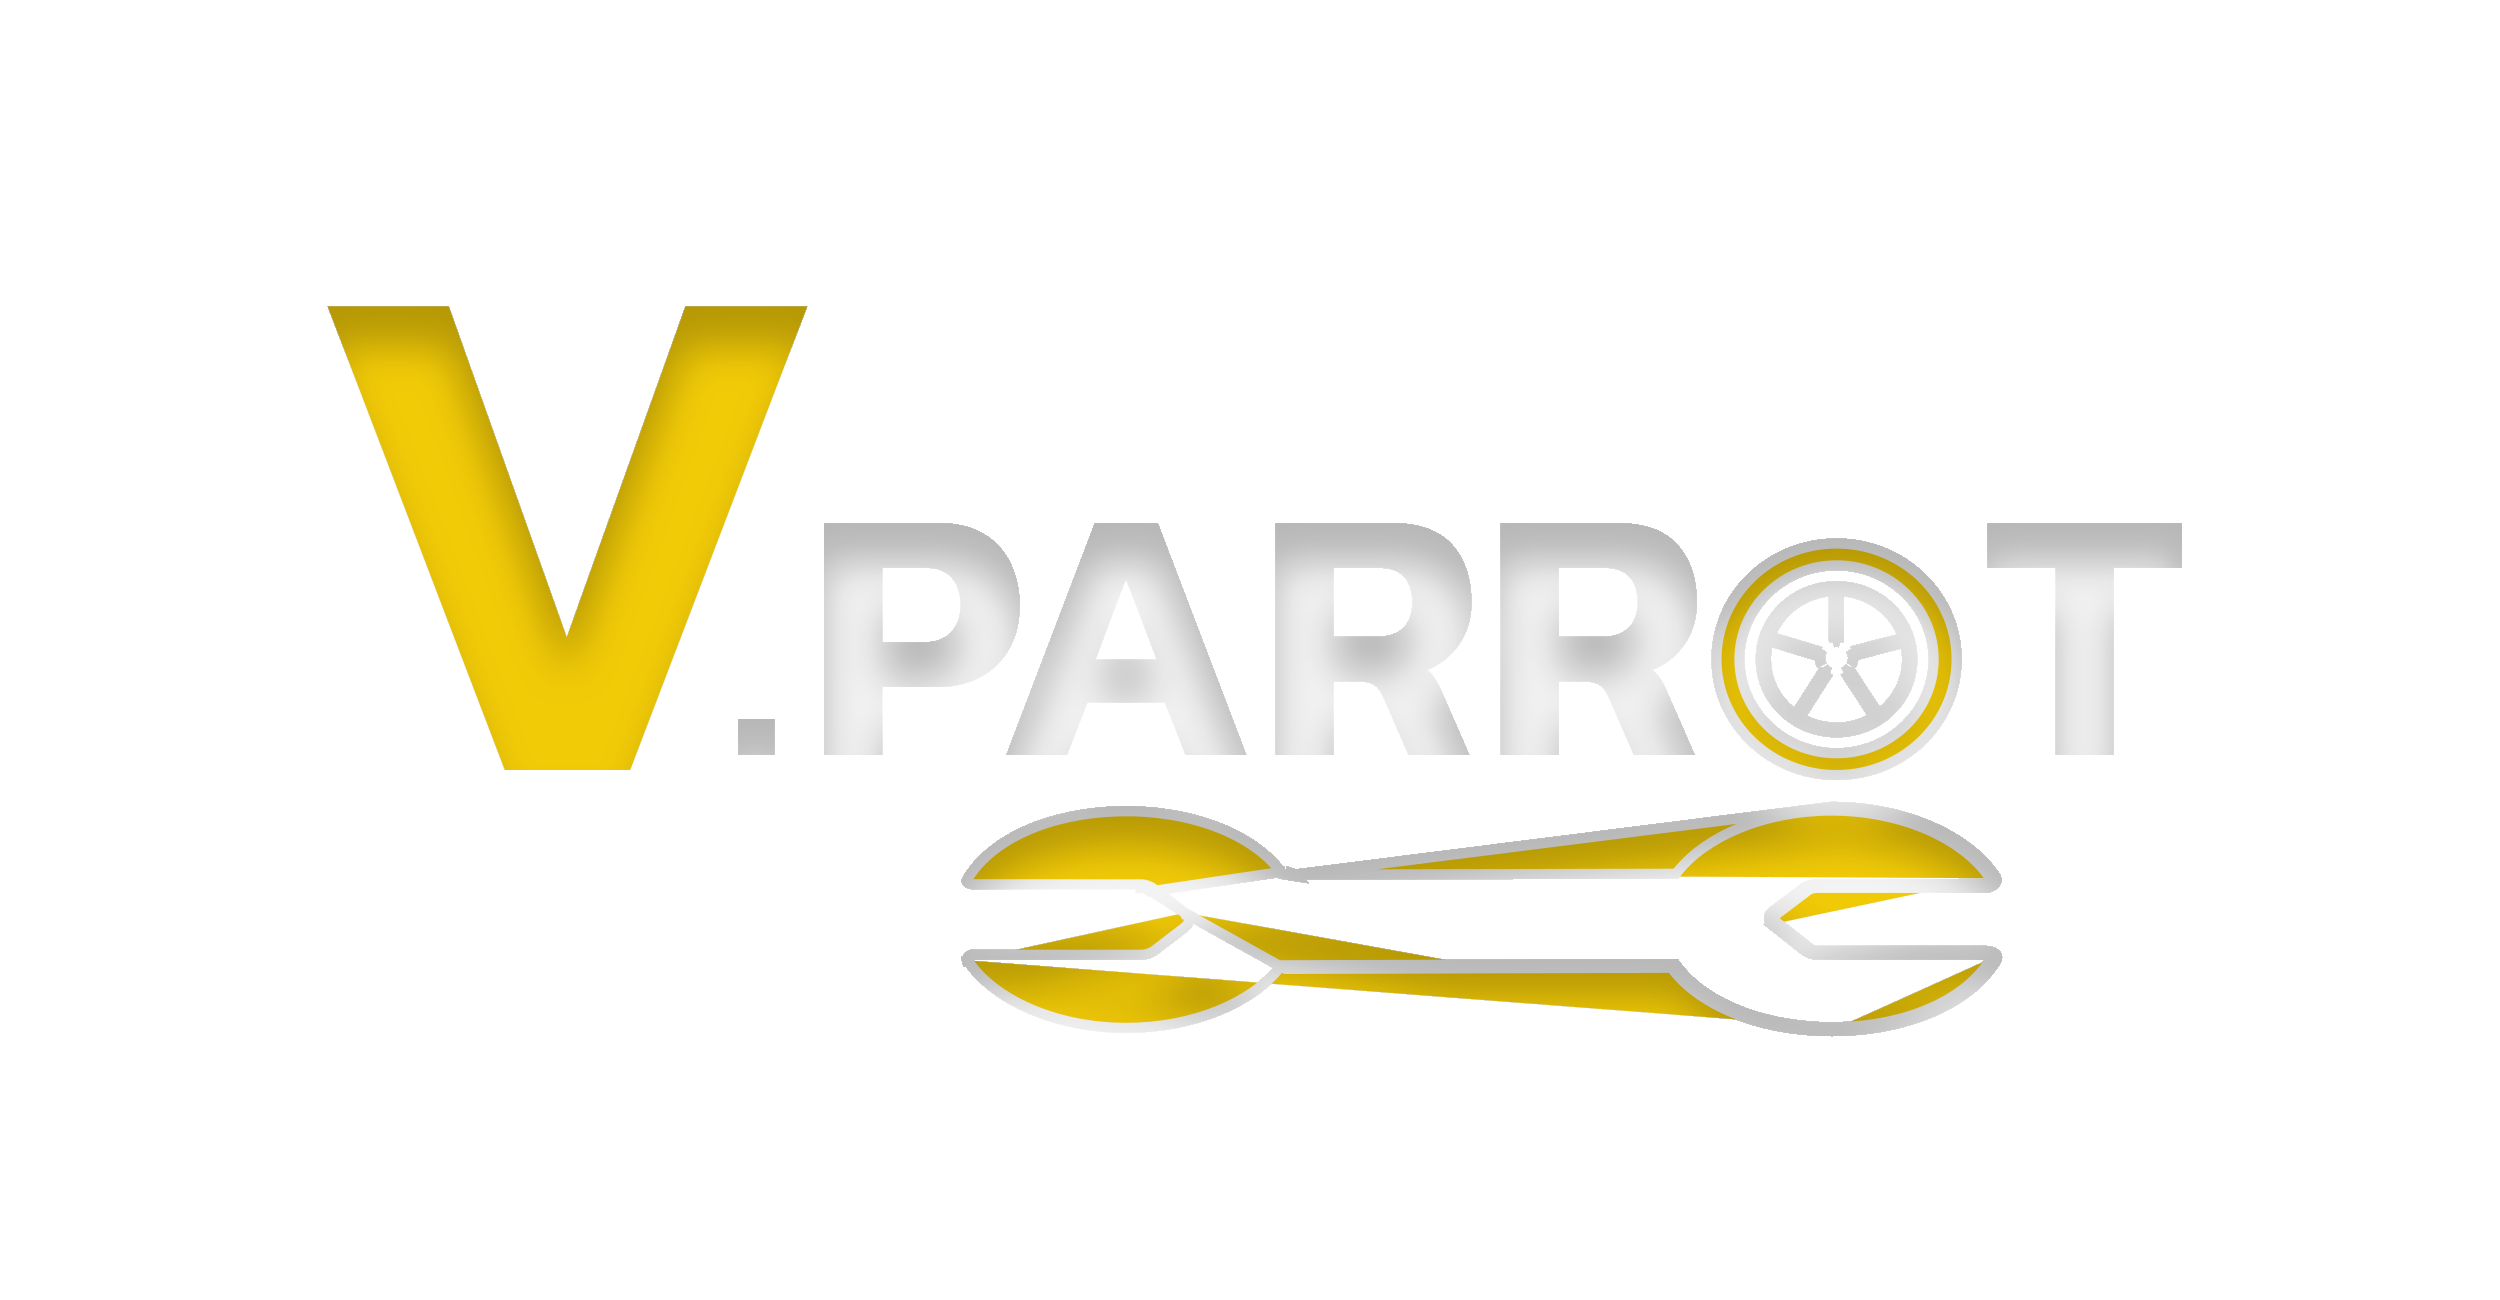
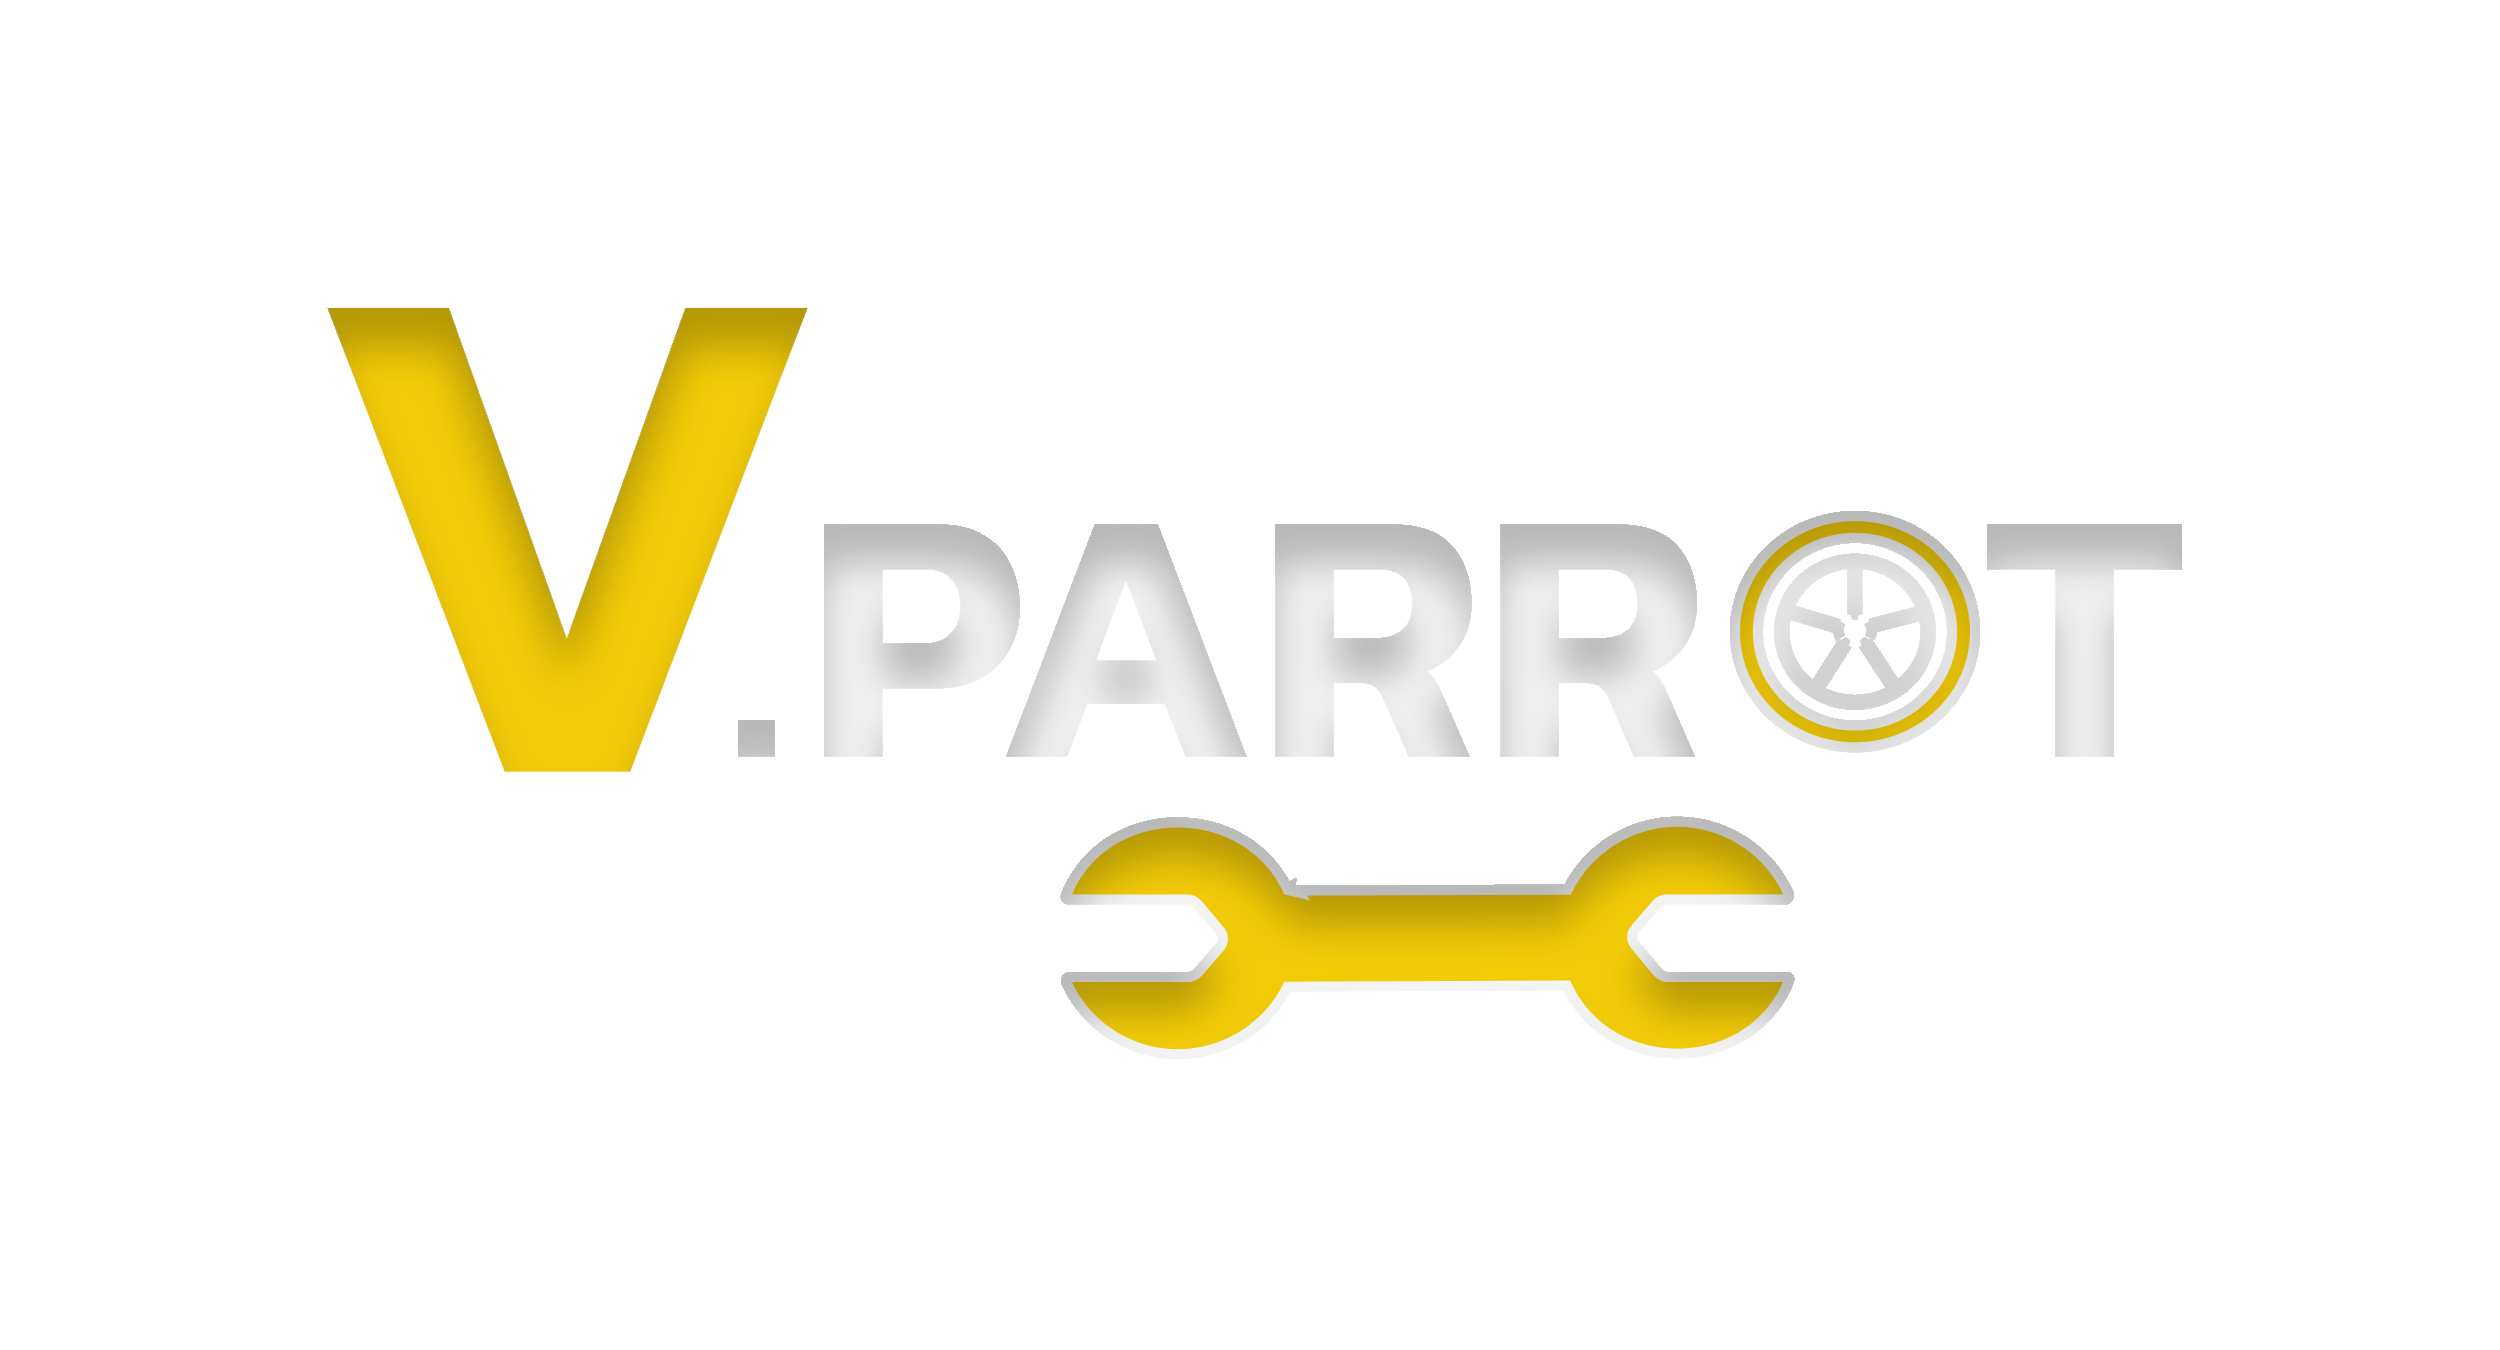
- <svg xmlns="http://www.w3.org/2000/svg" width="250" height="130" viewBox="0 0 250 130" fill="none">
+ <svg xmlns="http://www.w3.org/2000/svg" width="250" height="135" viewBox="0 0 250 135" fill="none">
  <g filter="url(#filter0_i_2_119)">
-     <path d="M50.483 77L32.771 30.632H44.867L56.675 63.752L68.555 30.632H80.723L63.011 77H50.483Z" fill="#F2CB07" />
-     <path d="M73.827 75.5V71.897H77.431V75.5H73.827ZM82.413 75.5V52.316H93.825C95.673 52.316 97.197 52.688 98.397 53.432C99.597 54.152 100.485 55.136 101.061 56.384C101.661 57.632 101.961 59.036 101.961 60.596C101.961 62.18 101.625 63.584 100.953 64.808C100.281 66.032 99.321 66.992 98.073 67.688C96.849 68.36 95.385 68.696 93.681 68.696H88.209V75.5H82.413ZM88.209 64.232H92.385C93.609 64.232 94.521 63.896 95.121 63.224C95.745 62.552 96.057 61.664 96.057 60.56C96.057 59.36 95.769 58.436 95.193 57.788C94.641 57.116 93.765 56.78 92.565 56.78H88.209V64.232ZM100.643 75.5L109.499 52.316H115.763L124.619 75.5H118.571L116.483 70.244H108.743L106.691 75.5H100.643ZM109.535 65.96H115.691L112.595 57.896L109.535 65.96ZM127.554 75.5V52.316H139.146C141.882 52.316 143.898 53.036 145.194 54.476C146.49 55.916 147.138 57.848 147.138 60.272C147.138 61.832 146.742 63.2 145.95 64.376C145.158 65.552 144.078 66.428 142.71 67.004C143.046 67.268 143.31 67.568 143.502 67.904C143.718 68.216 143.946 68.66 144.186 69.236L146.922 75.5H140.874L138.282 69.596C138.066 69.092 137.79 68.732 137.454 68.516C137.118 68.276 136.638 68.156 136.014 68.156H133.35V75.5H127.554ZM133.35 63.692H137.634C138.762 63.692 139.638 63.416 140.262 62.864C140.91 62.288 141.234 61.424 141.234 60.272C141.234 57.944 140.118 56.78 137.886 56.78H133.35V63.692ZM150.089 75.5V52.316H161.681C164.417 52.316 166.433 53.036 167.729 54.476C169.025 55.916 169.673 57.848 169.673 60.272C169.673 61.832 169.277 63.2 168.485 64.376C167.693 65.552 166.613 66.428 165.245 67.004C165.581 67.268 165.845 67.568 166.037 67.904C166.253 68.216 166.481 68.66 166.721 69.236L169.457 75.5H163.409L160.817 69.596C160.601 69.092 160.325 68.732 159.989 68.516C159.653 68.276 159.173 68.156 158.549 68.156H155.885V75.5H150.089ZM155.885 63.692H160.169C161.297 63.692 162.173 63.416 162.797 62.864C163.445 62.288 163.769 61.424 163.769 60.272C163.769 57.944 162.653 56.78 160.421 56.78H155.885V63.692Z" fill="#F4F4F4" />
-     <path d="M205.571 75.5V56.78H198.767V52.316H218.171V56.78H211.367V75.5H205.571Z" fill="#F4F4F4" />
-     <path d="M189.017 60.773L189.017 60.773C190.387 62.096 191.231 63.919 191.231 65.929C191.231 67.938 190.389 69.762 189.018 71.084L189.017 71.084C187.648 72.407 185.751 73.229 183.654 73.229C181.556 73.229 179.66 72.408 178.291 71.084L178.29 71.084C176.921 69.762 176.077 67.938 176.077 65.929C176.077 63.919 176.919 62.096 178.29 60.773L178.29 60.773C179.66 59.45 181.556 58.629 183.654 58.629C185.752 58.629 187.648 59.449 189.017 60.773ZM192.144 57.753L192.144 57.753C194.315 59.85 195.654 62.74 195.654 65.929C195.654 69.119 194.315 72.009 192.145 74.104L192.144 74.104C189.973 76.201 186.972 77.5 183.654 77.5C180.334 77.5 177.332 76.201 175.163 74.104L175.163 74.104C172.992 72.009 171.654 69.119 171.654 65.929C171.654 62.738 172.992 59.848 175.163 57.754L175.163 57.753C177.332 55.657 180.334 54.357 183.654 54.357C186.974 54.357 189.975 55.657 192.144 57.753ZM183.848 64.174L183.961 64.214C183.861 64.196 183.759 64.187 183.654 64.187C183.544 64.187 183.437 64.197 183.332 64.217L183.414 64.187L183.379 63.805L183.377 63.785C183.377 63.784 183.377 63.783 183.377 63.783V59.639V59.079L182.82 59.143C181.208 59.326 179.759 60.035 178.668 61.091C178.065 61.673 177.569 62.362 177.213 63.126L176.969 63.649L177.522 63.816L181.735 65.087L182.074 65.189L182.231 64.975C182.085 65.215 182 65.497 182 65.801C182 66.068 182.066 66.319 182.182 66.54C182.085 66.366 182.022 66.173 182 65.971L181.952 65.525H181.575L177.355 64.249L176.828 64.09L176.72 64.631C176.637 65.051 176.593 65.485 176.593 65.929C176.593 67.821 177.388 69.534 178.666 70.768C178.803 70.901 178.948 71.03 179.101 71.154L179.536 71.508L179.838 71.034L182.224 67.287C182.246 67.258 182.261 67.234 182.267 67.225C182.268 67.224 182.269 67.223 182.269 67.222L182.451 66.941L182.354 66.801C182.396 66.853 182.441 66.902 182.489 66.948L182.489 66.948L182.491 66.95C182.491 66.95 182.491 66.95 182.491 66.95C182.491 66.951 182.491 66.951 182.491 66.951C182.625 67.08 182.782 67.187 182.955 67.265L182.851 67.238L182.654 67.546L180.258 71.309L179.958 71.779L180.458 72.026C181.419 72.499 182.506 72.765 183.654 72.765C184.846 72.765 185.969 72.478 186.956 71.973L187.451 71.72L187.147 71.255L184.709 67.524L184.504 67.21L184.406 67.24C184.558 67.164 184.696 67.067 184.817 66.951C184.817 66.95 184.817 66.95 184.817 66.95L184.819 66.948L184.819 66.948C184.882 66.887 184.941 66.821 184.993 66.75L184.868 66.944L185.094 67.206L185.099 67.214L187.555 70.972L187.863 71.445L188.295 71.082C188.415 70.981 188.529 70.877 188.64 70.77C189.918 69.536 190.713 67.823 190.713 65.93C190.713 65.533 190.678 65.144 190.61 64.764L190.514 64.233L189.992 64.368L185.685 65.482L185.342 65.571L185.312 65.924C185.294 66.137 185.233 66.339 185.135 66.522C185.245 66.305 185.307 66.06 185.307 65.801L185.307 65.798C185.305 65.486 185.215 65.198 185.062 64.953L185.198 65.136L185.53 65.039L185.544 65.035L189.813 63.931L190.383 63.784L190.146 63.245C189.787 62.432 189.271 61.701 188.635 61.089C187.533 60.025 186.07 59.312 184.442 59.136L183.888 59.077V59.633V63.783V63.825L183.848 64.174ZM190.518 59.276C188.758 57.577 186.331 56.528 183.654 56.528C180.976 56.528 178.549 57.577 176.79 59.276C175.03 60.975 173.938 63.327 173.938 65.929C173.938 68.53 175.03 70.882 176.79 72.581C178.549 74.281 180.976 75.329 183.654 75.329C186.331 75.329 188.758 74.281 190.518 72.581C192.277 70.882 193.37 68.53 193.37 65.929C193.37 63.327 192.277 60.975 190.518 59.276Z" fill="#F2CB07" stroke="#F4F4F4" />
-     <path d="M128.533 87.119L128.114 87.242C125.3 83.421 119.033 80.96 111.894 81.139C104.949 81.314 99.1 83.927 96.713 87.976C96.643 88.097 96.682 88.198 96.775 88.273C96.873 88.352 97.052 88.418 97.296 88.418L97.296 88.418L114.047 88.427L114.047 88.427M128.533 87.119L114.963 89.141C114.737 88.966 114.399 88.805 114.047 88.805L114.047 88.427M128.533 87.119L128.471 87.442L128.511 87.449L129.726 87.64L129.587 87.451M128.533 87.119L129.587 87.451M114.047 88.427C114.671 88.427 115.162 88.698 115.426 88.902L115.429 88.905L118.469 91.284M114.047 88.427L118.469 91.284M118.469 91.284C118.467 91.283 118.466 91.282 118.464 91.281L118.006 91.523L118.472 91.287L118.469 91.284ZM118.469 91.284C119.023 91.704 119.007 92.307 118.469 92.722L118.468 92.723L115.425 95.048L115.419 95.052L115.419 95.052C115.102 95.288 114.607 95.471 114.047 95.471H97.341C96.94 95.471 96.6 95.766 96.781 96.046M118.469 91.284L128.54 96.895L167.13 96.787C170.047 100.748 176.541 103.279 183.916 103.095M96.781 96.046C96.781 96.046 96.781 96.045 96.78 96.045L96.228 96.189L96.781 96.047C96.781 96.047 96.781 96.047 96.781 96.046ZM96.781 96.046C99.316 99.892 105.455 102.781 112.621 102.781L112.621 102.781C119.384 102.784 125.242 100.207 128.005 96.726L128.17 96.519L128.538 96.518L167.127 96.41L167.511 96.409L167.672 96.628C170.485 100.447 176.752 102.896 183.892 102.718M183.892 102.718C183.892 102.718 183.892 102.718 183.892 102.718L183.916 103.095M183.892 102.718C190.826 102.543 196.68 99.914 199.073 95.868M183.892 102.718L183.916 103.095M183.916 103.095C191.085 102.914 197.155 100.192 199.634 95.999M199.543 87.677C196.924 83.7 190.576 80.689 183.15 80.689L129.587 87.451M199.543 87.677L198.99 87.82C198.99 87.82 198.99 87.82 198.99 87.82M199.543 87.677L198.991 87.822C198.991 87.821 198.99 87.821 198.99 87.82M199.543 87.677C199.871 88.182 199.296 88.792 198.43 88.792L181.73 88.795C181.377 88.795 181.039 88.874 180.813 89.043L177.77 91.349C177.407 91.628 177.407 92.022 177.77 92.302M198.99 87.82C196.455 83.973 190.314 81.066 183.15 81.066L183.15 81.066C176.39 81.063 170.531 83.676 167.766 87.16L167.601 87.367L167.233 87.368L129.587 87.451M198.99 87.82C199.177 88.11 198.816 88.415 198.43 88.415L198.43 88.415L181.73 88.418L181.73 88.794L181.729 88.418C181.239 88.418 180.719 88.529 180.357 88.799L180.353 88.802L177.31 91.108L177.307 91.11C176.765 91.528 176.764 92.12 177.304 92.538L177.302 92.536L177.77 92.302M177.77 92.302L177.307 92.54L180.349 94.954L180.349 94.954L180.355 94.958C180.485 95.058 180.663 95.179 180.878 95.276C181.089 95.371 181.384 95.467 181.738 95.465L181.735 95.465V95.087M177.77 92.302L180.818 94.719C181.044 94.894 181.377 95.091 181.735 95.087M181.735 95.087L181.743 95.464L198.49 95.465C198.753 95.465 198.932 95.529 199.022 95.598C199.101 95.659 199.144 95.746 199.073 95.868M181.735 95.087L198.49 95.087C199.327 95.087 199.921 95.507 199.634 95.999M199.634 95.999L199.073 95.867C199.073 95.868 199.073 95.868 199.073 95.868M199.634 95.999L199.073 95.869C199.073 95.869 199.073 95.868 199.073 95.868" fill="#F2CB07" stroke="#F4F4F4" />
+     <path d="M50.483 77.168L32.771 30.8H44.867L56.675 63.92L68.555 30.8H80.723L63.011 77.168H50.483Z" fill="#F2CB07" />
+     <path d="M73.827 75.633V72.03H77.431V75.633H73.827ZM82.413 75.633V52.449H93.825C95.673 52.449 97.197 52.821 98.397 53.565C99.597 54.285 100.485 55.269 101.061 56.517C101.661 57.765 101.961 59.169 101.961 60.729C101.961 62.313 101.625 63.717 100.953 64.941C100.281 66.165 99.321 67.125 98.073 67.821C96.849 68.493 95.385 68.829 93.681 68.829H88.209V75.633H82.413ZM88.209 64.365H92.385C93.609 64.365 94.521 64.029 95.121 63.357C95.745 62.685 96.057 61.797 96.057 60.693C96.057 59.493 95.769 58.569 95.193 57.921C94.641 57.249 93.765 56.913 92.565 56.913H88.209V64.365ZM100.643 75.633L109.499 52.449H115.763L124.619 75.633H118.571L116.483 70.377H108.743L106.691 75.633H100.643ZM109.535 66.093H115.691L112.595 58.029L109.535 66.093ZM127.554 75.633V52.449H139.146C141.882 52.449 143.898 53.169 145.194 54.609C146.49 56.049 147.138 57.981 147.138 60.405C147.138 61.965 146.742 63.333 145.95 64.509C145.158 65.685 144.078 66.561 142.71 67.137C143.046 67.401 143.31 67.701 143.502 68.037C143.718 68.349 143.946 68.793 144.186 69.369L146.922 75.633H140.874L138.282 69.729C138.066 69.225 137.79 68.865 137.454 68.649C137.118 68.409 136.638 68.289 136.014 68.289H133.35V75.633H127.554ZM133.35 63.825H137.634C138.762 63.825 139.638 63.549 140.262 62.997C140.91 62.421 141.234 61.557 141.234 60.405C141.234 58.077 140.118 56.913 137.886 56.913H133.35V63.825ZM150.089 75.633V52.449H161.681C164.417 52.449 166.433 53.169 167.729 54.609C169.025 56.049 169.673 57.981 169.673 60.405C169.673 61.965 169.277 63.333 168.485 64.509C167.693 65.685 166.613 66.561 165.245 67.137C165.581 67.401 165.845 67.701 166.037 68.037C166.253 68.349 166.481 68.793 166.721 69.369L169.457 75.633H163.409L160.817 69.729C160.601 69.225 160.325 68.865 159.989 68.649C159.653 68.409 159.173 68.289 158.549 68.289H155.885V75.633H150.089ZM155.885 63.825H160.169C161.297 63.825 162.173 63.549 162.797 62.997C163.445 62.421 163.769 61.557 163.769 60.405C163.769 58.077 162.653 56.913 160.421 56.913H155.885V63.825Z" fill="#F4F4F4" />
+     <path d="M205.571 75.633V56.913H198.767V52.449H218.171V56.913H211.367V75.633H205.571Z" fill="#F4F4F4" />
+     <path d="M190.863 58.022L190.864 58.022C192.233 59.343 193.077 61.165 193.077 63.172C193.077 65.179 192.235 67 190.864 68.321L190.864 68.321C189.494 69.642 187.598 70.463 185.5 70.463C183.402 70.463 181.506 69.644 180.137 68.321L180.136 68.321C178.767 67 177.923 65.179 177.923 63.172C177.923 61.164 178.765 59.343 180.136 58.023L180.136 58.022C181.506 56.701 183.402 55.88 185.5 55.88C187.598 55.88 189.494 56.7 190.863 58.022ZM193.991 55.006L193.991 55.006C196.162 57.1 197.5 59.987 197.5 63.172C197.5 66.358 196.162 69.245 193.991 71.337L193.991 71.338C191.82 73.432 188.818 74.73 185.5 74.73C182.18 74.73 179.178 73.432 177.009 71.338L177.009 71.337C174.838 69.245 173.5 66.358 173.5 63.172C173.5 59.985 174.838 57.098 177.009 55.006L177.009 55.006C179.178 52.911 182.18 51.613 185.5 51.613C188.82 51.613 191.822 52.911 193.991 55.006ZM185.694 61.42L185.801 61.458C185.703 61.44 185.603 61.431 185.5 61.431C185.392 61.431 185.287 61.441 185.184 61.461L185.261 61.432L185.225 61.05L185.223 61.03C185.223 61.029 185.223 61.029 185.223 61.028V56.889V56.329L184.666 56.392C183.054 56.576 181.606 57.284 180.514 58.339C179.912 58.92 179.415 59.608 179.059 60.372L178.815 60.895L179.368 61.062L183.582 62.331L183.92 62.434L184.075 62.222C183.93 62.461 183.846 62.742 183.846 63.044C183.846 63.307 183.911 63.555 184.024 63.774C183.929 63.602 183.868 63.413 183.847 63.214L183.798 62.768H183.421L179.201 61.494L178.674 61.335L178.566 61.875C178.483 62.295 178.439 62.728 178.439 63.172C178.439 65.062 179.234 66.774 180.512 68.006C180.65 68.139 180.795 68.269 180.947 68.392L181.383 68.745L181.684 68.272L184.07 64.529C184.092 64.501 184.107 64.476 184.113 64.467C184.114 64.466 184.115 64.465 184.115 64.464L184.297 64.183L184.203 64.047C184.244 64.098 184.288 64.146 184.335 64.191L184.335 64.191L184.337 64.193C184.47 64.321 184.625 64.427 184.795 64.505L184.697 64.479L184.501 64.787L182.104 68.546L181.804 69.016L182.305 69.263C183.266 69.736 184.352 70.001 185.5 70.001C186.692 70.001 187.815 69.715 188.802 69.21L189.297 68.957L188.993 68.492L186.555 64.764L186.35 64.451L186.257 64.48C186.407 64.404 186.544 64.308 186.663 64.193L186.665 64.191L186.665 64.191C186.727 64.131 186.785 64.066 186.836 63.997L186.714 64.186L186.94 64.448L186.945 64.456L189.401 68.211L189.709 68.682L190.141 68.32C190.261 68.219 190.375 68.115 190.486 68.008C191.764 66.776 192.559 65.064 192.559 63.174C192.559 62.777 192.524 62.388 192.456 62.008L192.36 61.477L191.839 61.612L187.531 62.725L187.188 62.814L187.158 63.167C187.141 63.377 187.081 63.575 186.986 63.755C187.093 63.541 187.154 63.3 187.154 63.044L187.154 63.041C187.152 62.731 187.062 62.444 186.91 62.201L187.044 62.38L187.376 62.284L187.39 62.28L191.659 61.177L192.229 61.03L191.992 60.491C191.633 59.679 191.117 58.948 190.481 58.337C189.38 57.274 187.916 56.561 186.288 56.386L185.734 56.327V56.883V61.029V61.07L185.694 61.42ZM192.364 56.526C190.604 54.828 188.177 53.781 185.5 53.781C182.823 53.781 180.396 54.828 178.636 56.526C176.876 58.223 175.784 60.572 175.784 63.172C175.784 65.771 176.876 68.12 178.636 69.818C180.396 71.515 182.823 72.562 185.5 72.562C188.177 72.562 190.604 71.515 192.364 69.818C194.124 68.12 195.216 65.771 195.216 63.172C195.216 60.572 194.124 58.223 192.364 56.526Z" fill="#F2CB07" stroke="#F4F4F4" />
+     <path d="M128.675 88.789L129.039 88.627L128.986 89.051L129.014 89.058L130.051 89.306L129.933 89.063L156.45 88.973L156.764 88.972L156.905 88.703C158.849 84.974 162.969 82.179 167.719 82.182L167.719 82.182C172.753 82.182 177.071 85.292 178.854 89.409C178.901 89.522 178.887 89.658 178.814 89.771C178.743 89.881 178.64 89.935 178.537 89.935L178.537 89.935L166.713 89.938C166.713 89.938 166.713 89.938 166.713 89.938C166.346 89.938 165.952 90.065 165.675 90.378L165.672 90.382L163.518 92.867L163.515 92.87C163.105 93.35 163.105 94.032 163.513 94.514C163.513 94.515 163.514 94.516 163.515 94.517L165.669 97.116L165.668 97.116L165.673 97.122C165.768 97.233 165.899 97.369 166.06 97.48C166.217 97.588 166.444 97.701 166.72 97.698C166.721 97.698 166.723 97.698 166.724 97.698L178.58 97.698C178.743 97.698 178.844 97.76 178.889 97.812C178.925 97.854 178.951 97.916 178.911 98.021C177.23 102.349 173.116 105.161 168.241 105.349C163.22 105.54 158.816 102.919 156.84 98.834L156.702 98.549L156.375 98.55L129.054 98.667L128.74 98.668L128.6 98.937C126.657 102.663 122.538 105.42 117.786 105.417H117.785C112.75 105.417 108.433 102.326 106.651 98.21C106.603 98.097 106.619 97.968 106.688 97.863C106.756 97.76 106.857 97.705 106.967 97.705L118.795 97.705C119.222 97.705 119.595 97.493 119.833 97.224L119.837 97.219L121.992 94.713L121.993 94.712C122.399 94.236 122.412 93.541 121.993 93.058L119.841 90.494L119.839 90.491C119.646 90.264 119.276 89.948 118.795 89.948L106.936 89.938L106.935 89.938C106.788 89.938 106.687 89.878 106.635 89.814C106.588 89.756 106.565 89.677 106.604 89.574C108.282 85.244 112.391 82.448 117.274 82.26C122.294 82.07 126.699 84.703 128.675 88.789Z" fill="#F2CB07" stroke="#F4F4F4" />
  </g>
  <defs>
-     <filter id="filter0_i_2_119" x="32.771" y="30.632" width="185.399" height="76.526" filterUnits="userSpaceOnUse" color-interpolation-filters="sRGB">
+     <filter id="filter0_i_2_119" x="32.771" y="30.8" width="185.399" height="79.106" filterUnits="userSpaceOnUse" color-interpolation-filters="sRGB">
      <feFlood flood-opacity="0" result="BackgroundImageFix" />
      <feBlend mode="normal" in="SourceGraphic" in2="BackgroundImageFix" result="shape" />
      <feColorMatrix in="SourceAlpha" type="matrix" values="0 0 0 0 0 0 0 0 0 0 0 0 0 0 0 0 0 0 127 0" result="hardAlpha" />
      <feOffset dy="4" />
      <feGaussianBlur stdDeviation="2" />
      <feComposite in2="hardAlpha" operator="arithmetic" k2="-1" k3="1" />
      <feColorMatrix type="matrix" values="0 0 0 0 0 0 0 0 0 0 0 0 0 0 0 0 0 0 0.25 0" />
      <feBlend mode="normal" in2="shape" result="effect1_innerShadow_2_119" />
    </filter>
  </defs>
</svg>
